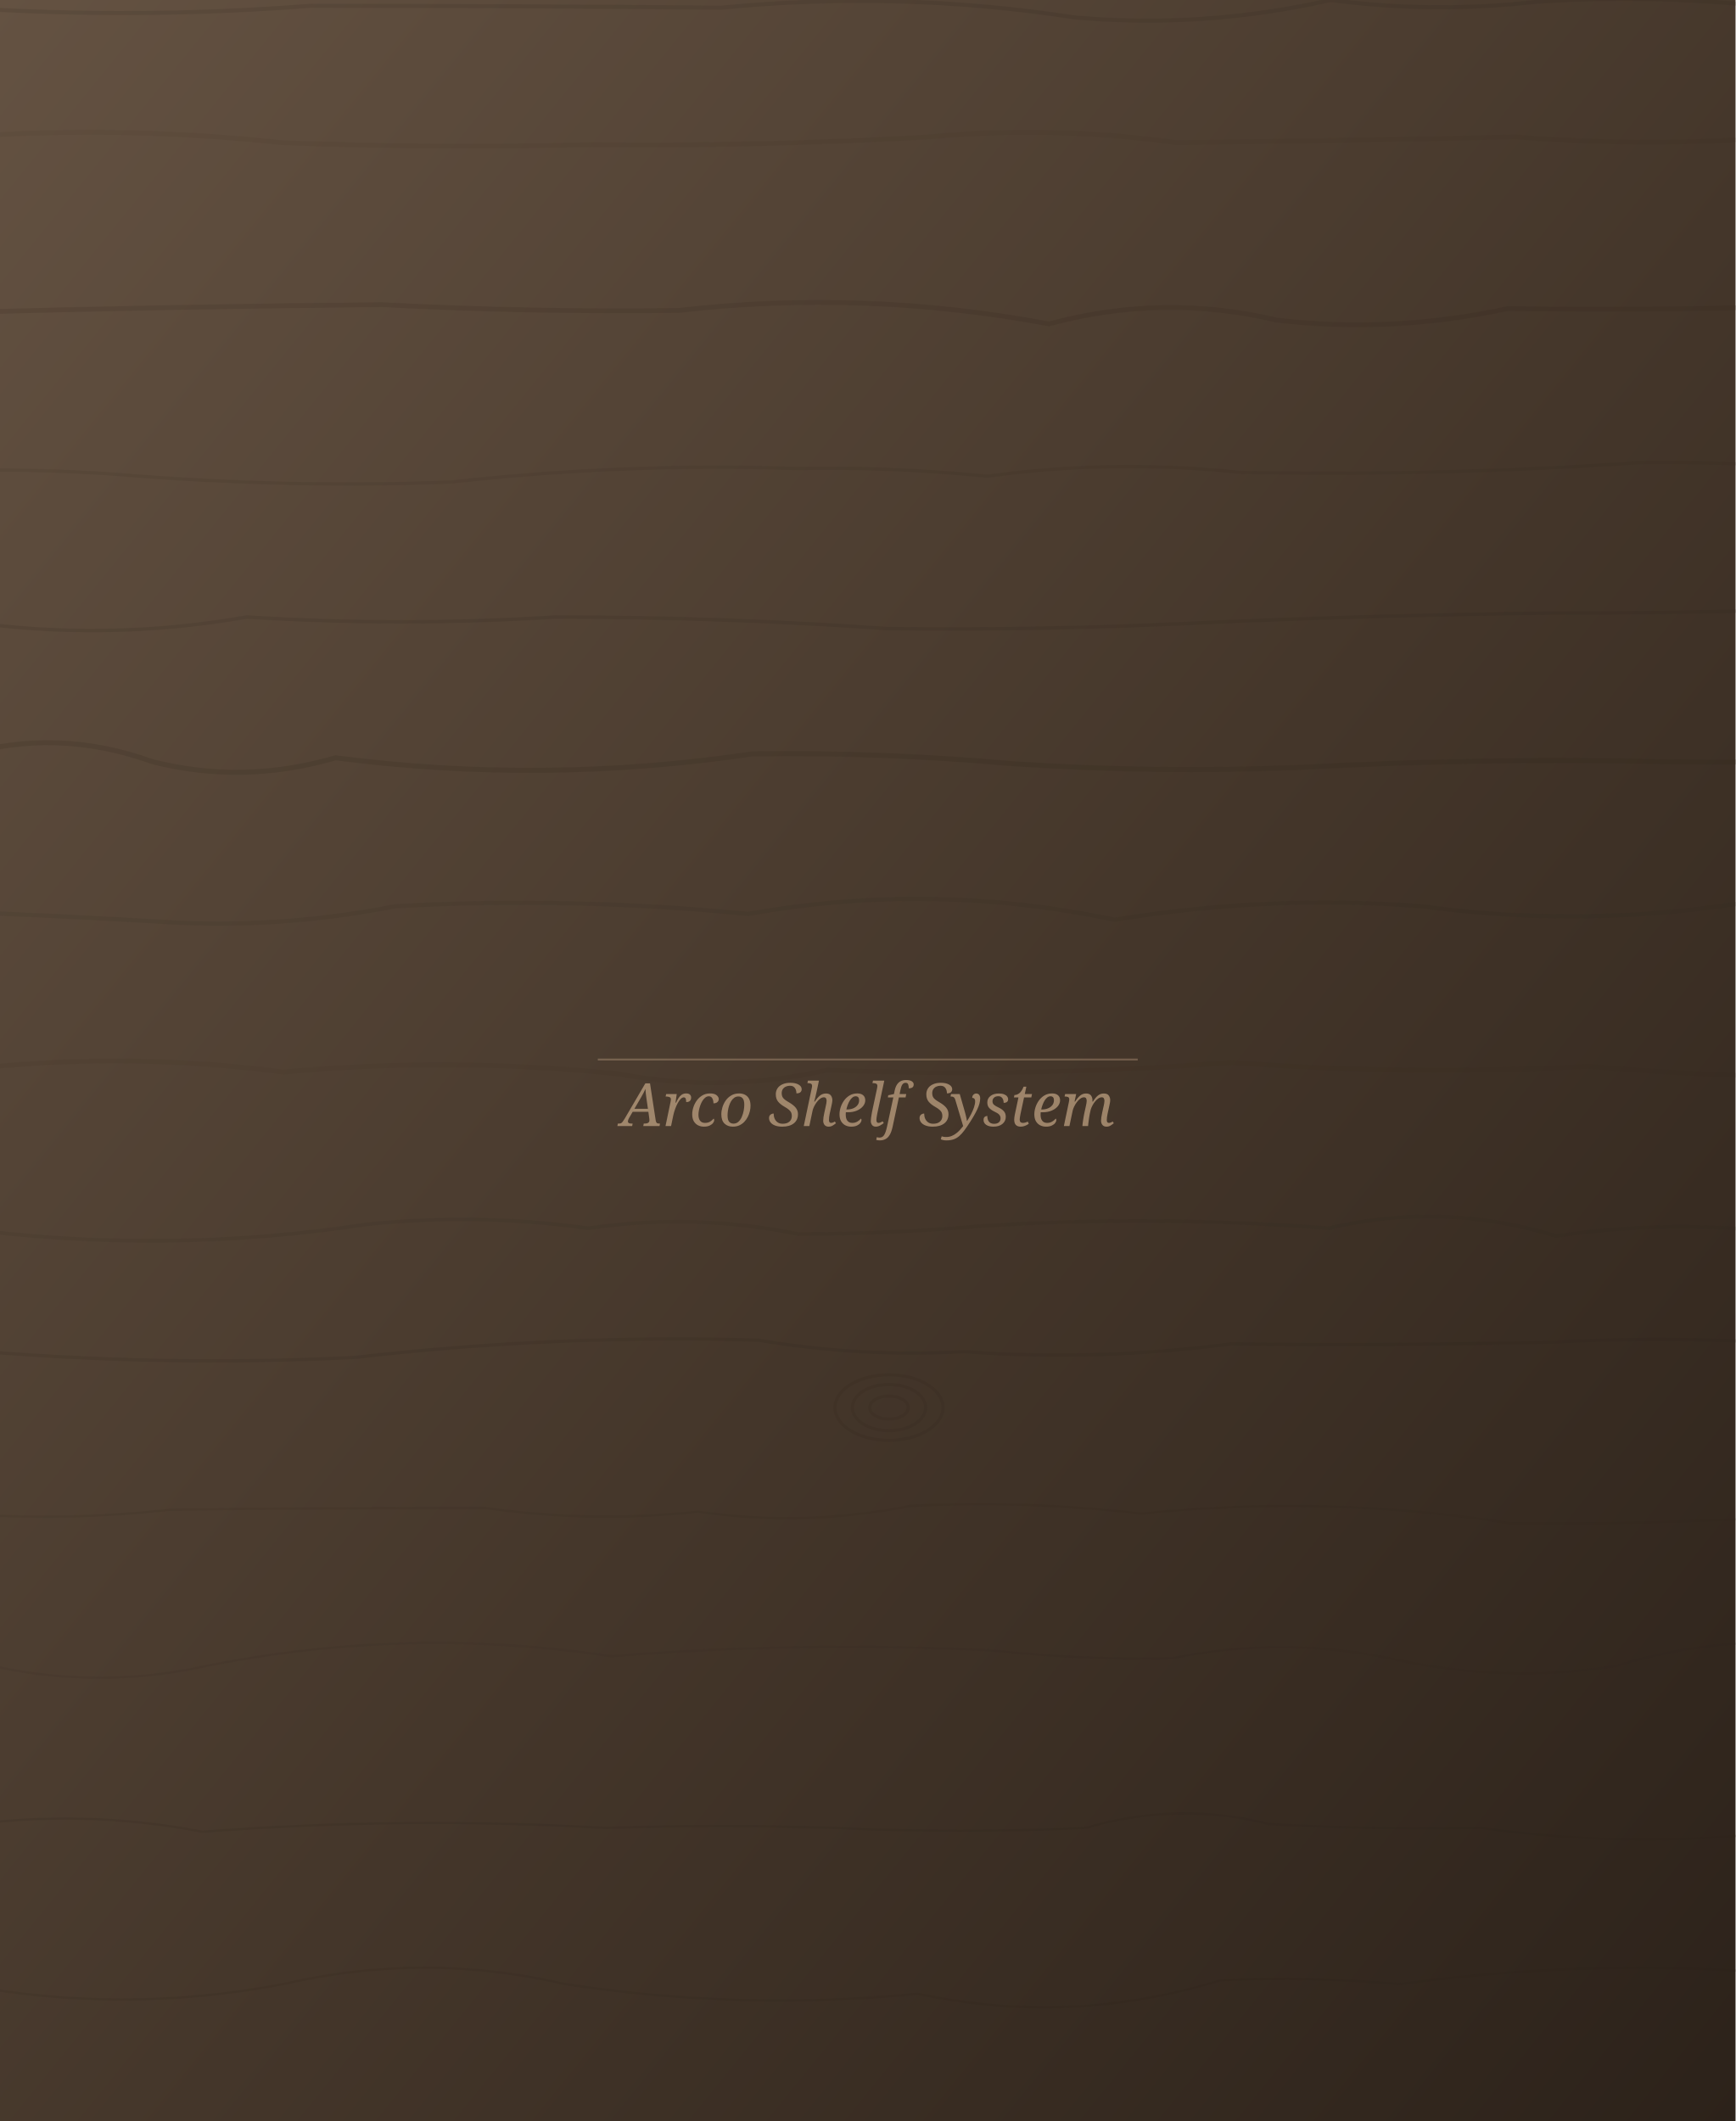
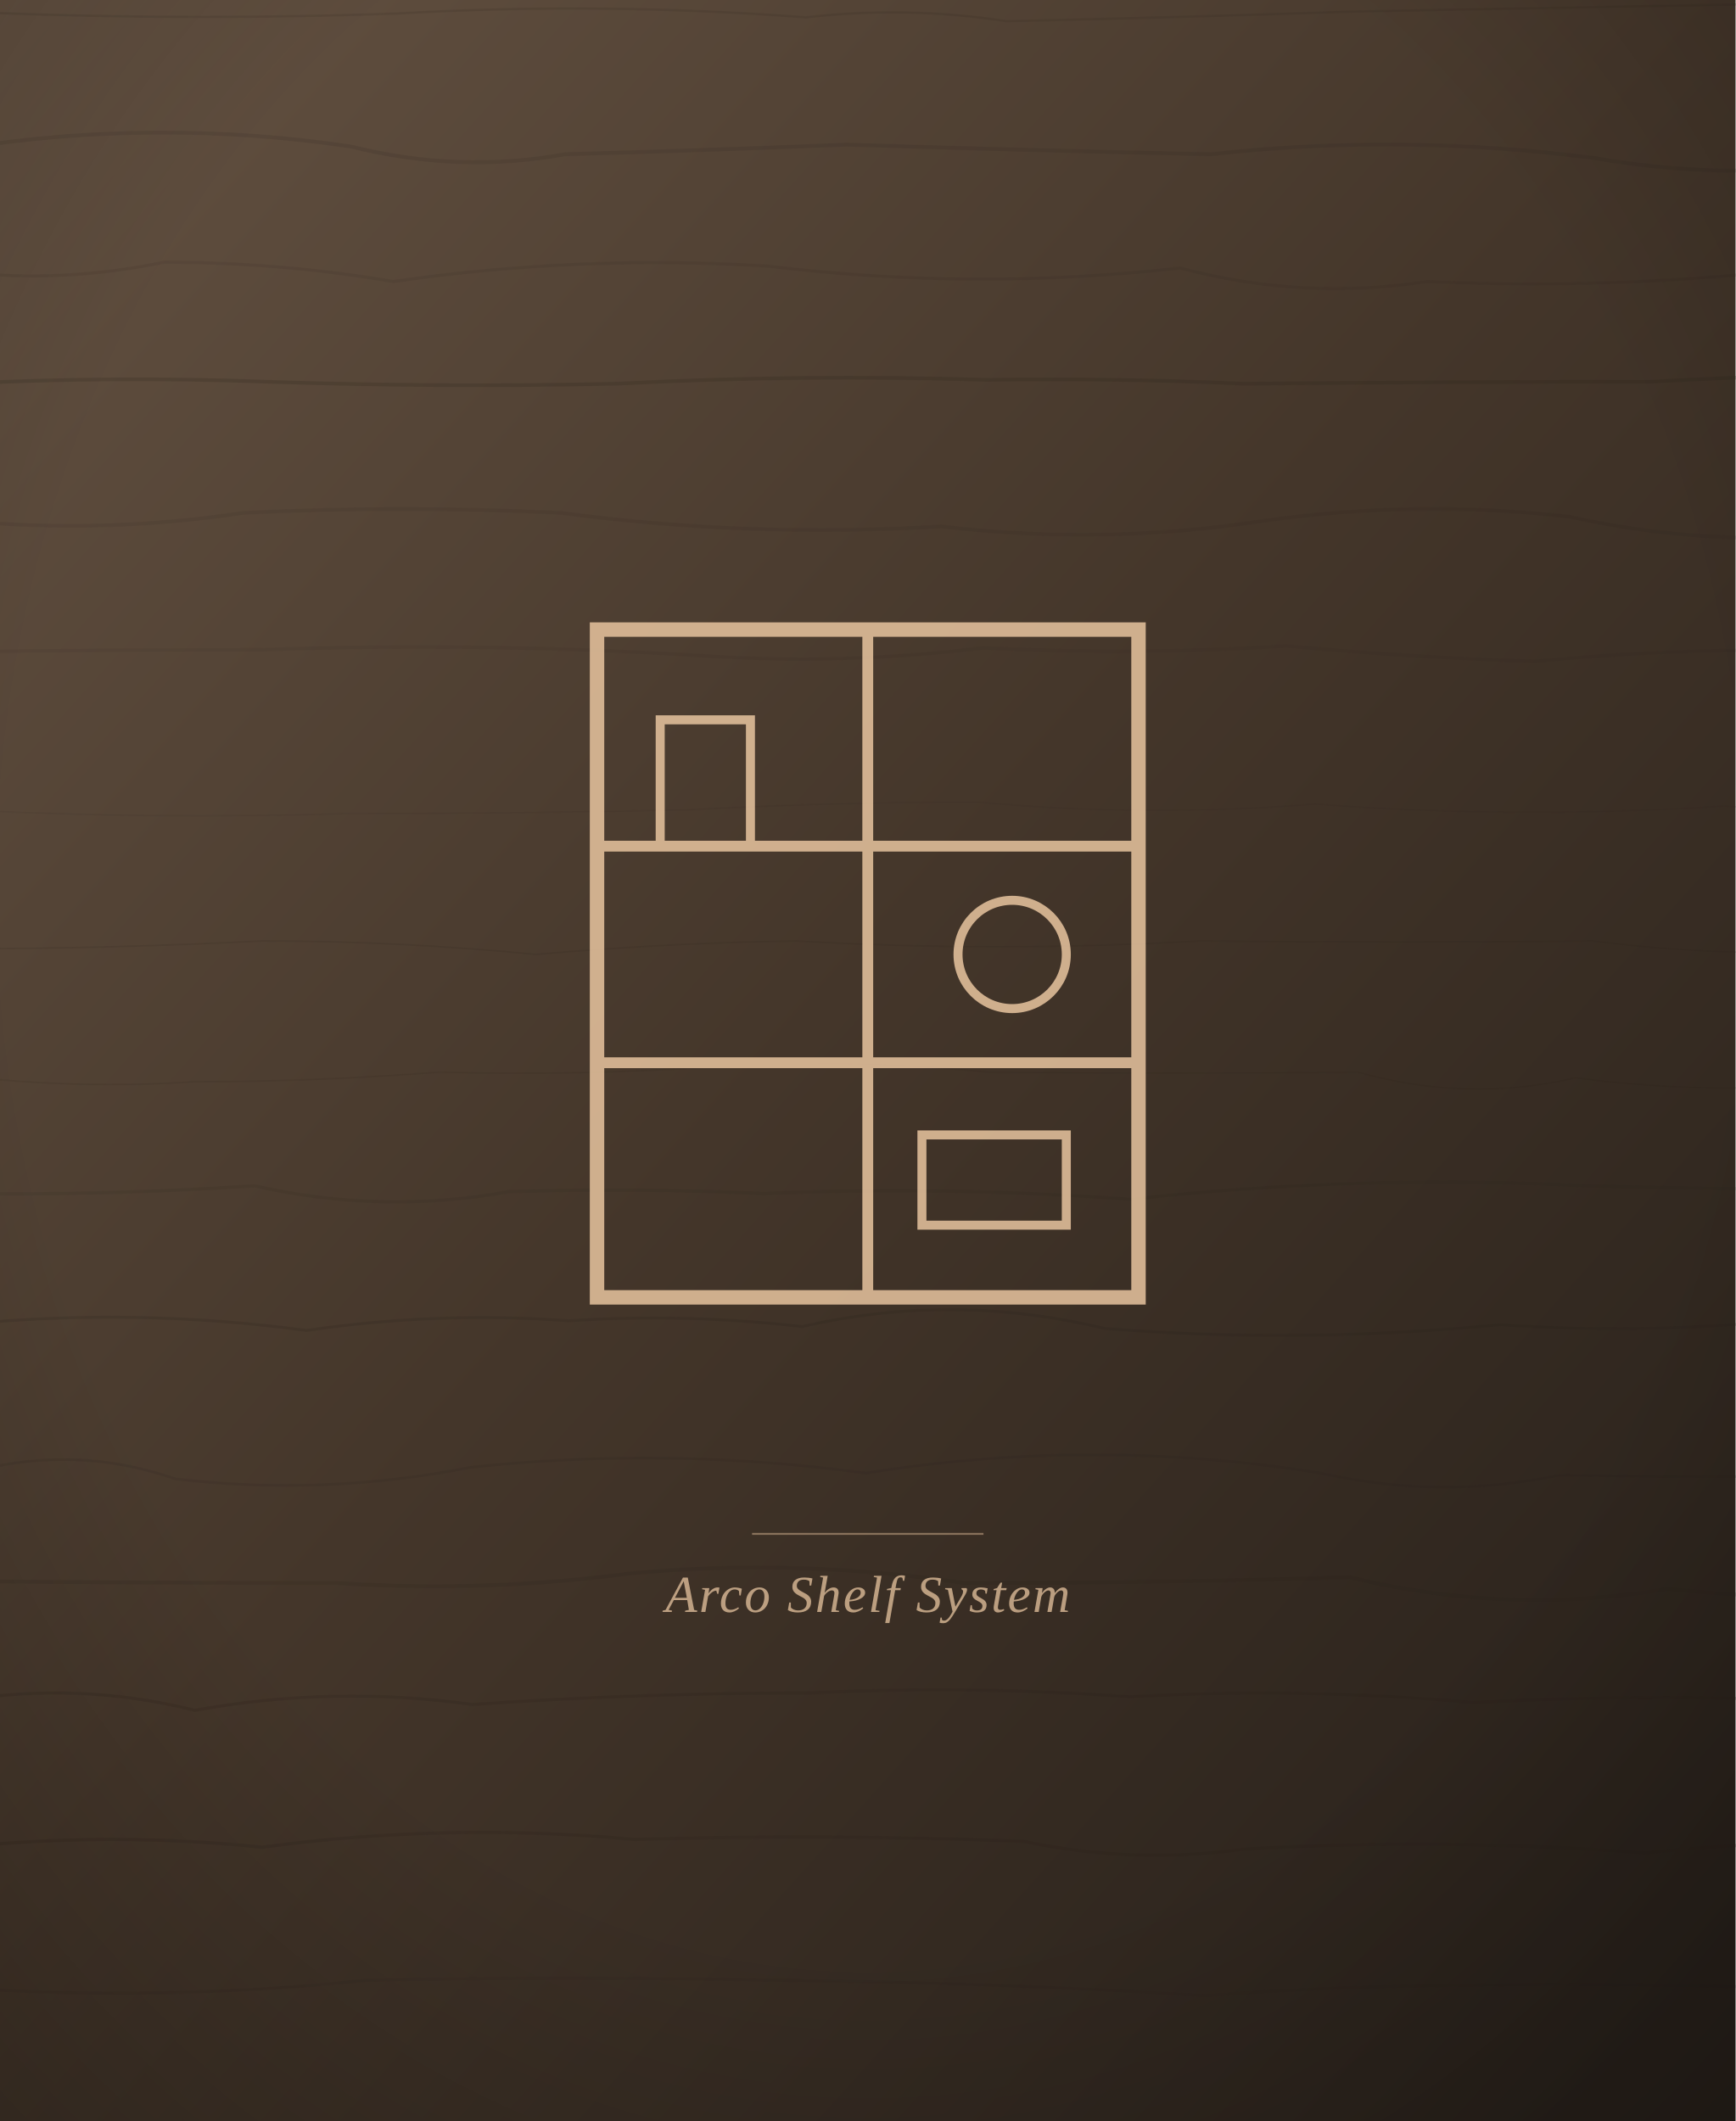
<svg xmlns="http://www.w3.org/2000/svg" width="900" height="1100" viewBox="0 0 900 1100">
  <defs>
-     <linearGradient id="g" x1="0" y1="0" x2="1" y2="1">
+     <linearGradient id="g" x1="0" y1="0" x2="0.9" y2="1">
      <stop offset="0" stop-color="#645242" />
-       <stop offset="0.55" stop-color="#44362a" />
-       <stop offset="1" stop-color="#2c221a" />
+       <stop offset="0.5" stop-color="#44362a" />
+       <stop offset="1" stop-color="#27201a" />
    </linearGradient>
+     <radialGradient id="v" cx="0.5" cy="0.42" r="0.9">
+       <stop offset="0.55" stop-color="#000" stop-opacity="0" />
+       <stop offset="1" stop-color="#000" stop-opacity="0.35" />
+     </radialGradient>
  </defs>
  <rect width="900" height="1100" fill="url(#g)" />
  <g>
-     <path d="M -20 4 Q 71 10 161 3 Q 268 3 374 4 Q 466 -5 557 9 Q 624 15 690 0 Q 743 7 796 1 Q 870 -4 944 7" fill="none" stroke="#2c221a" stroke-opacity="0.13" stroke-width="2.1" />
-     <path d="M -20 71 Q 63 65 146 74 Q 226 77 307 75 Q 394 76 482 71 Q 546 65 610 74 Q 698 73 786 71 Q 861 77 936 70" fill="none" stroke="#2c221a" stroke-opacity="0.07" stroke-width="2.5" />
-     <path d="M -20 162 Q 89 159 198 158 Q 275 162 352 161 Q 448 150 544 168 Q 603 152 662 166 Q 722 173 782 160 Q 854 161 926 159" fill="none" stroke="#2c221a" stroke-opacity="0.14" stroke-width="2.5" />
-     <path d="M -20 244 Q 27 243 73 247 Q 154 253 234 250 Q 324 240 413 243 Q 462 242 512 247 Q 577 238 643 245 Q 746 247 849 240 Q 922 239 995 248" fill="none" stroke="#2c221a" stroke-opacity="0.10" stroke-width="1.7" />
-     <path d="M -20 322 Q 54 333 128 320 Q 208 325 288 320 Q 374 320 460 326 Q 541 327 623 323 Q 713 319 803 318 Q 872 318 941 316" fill="none" stroke="#2c221a" stroke-opacity="0.13" stroke-width="1.8" />
-     <path d="M -20 392 Q 29 377 79 395 Q 126 407 174 393 Q 282 407 390 391 Q 457 390 524 396 Q 599 401 674 398 Q 768 393 862 395 Q 939 396 1016 392" fill="none" stroke="#2c221a" stroke-opacity="0.15" stroke-width="2.6" />
-     <path d="M -20 473 Q 32 475 83 478 Q 144 482 205 470 Q 296 465 388 474 Q 483 457 578 477 Q 658 464 737 470 Q 818 481 899 469 Q 948 464 998 474" fill="none" stroke="#2c221a" stroke-opacity="0.09" stroke-width="2.2" />
-     <path d="M -20 555 Q 63 545 147 556 Q 234 548 321 557 Q 375 567 429 555 Q 534 559 639 551 Q 731 558 824 553 Q 914 561 1004 557" fill="none" stroke="#2c221a" stroke-opacity="0.07" stroke-width="2.5" />
-     <path d="M -20 637 Q 85 651 190 635 Q 248 629 305 637 Q 360 629 414 640 Q 460 640 507 636 Q 598 630 689 637 Q 748 623 807 641 Q 875 631 944 642" fill="none" stroke="#2c221a" stroke-opacity="0.09" stroke-width="1.9" />
-     <path d="M -20 700 Q 82 709 184 704 Q 288 692 393 695 Q 446 704 500 701 Q 569 706 638 697 Q 722 698 807 696 Q 902 691 997 704" fill="none" stroke="#2c221a" stroke-opacity="0.13" stroke-width="1.7" />
-     <path d="M -20 785 Q 34 789 88 783 Q 170 782 251 782 Q 307 790 362 784 Q 417 792 472 781 Q 532 778 592 785 Q 688 775 783 790 Q 874 791 965 784" fill="none" stroke="#2c221a" stroke-opacity="0.10" stroke-width="1.2" />
-     <path d="M -20 860 Q 44 878 107 864 Q 212 843 317 859 Q 416 851 515 856 Q 561 861 608 860 Q 667 848 725 861 Q 782 873 838 864 Q 910 842 982 860" fill="none" stroke="#2c221a" stroke-opacity="0.08" stroke-width="1.2" />
-     <path d="M -20 947 Q 43 938 105 950 Q 210 942 314 948 Q 374 946 433 948 Q 498 951 563 948 Q 611 934 658 946 Q 713 949 768 948 Q 853 960 939 948" fill="none" stroke="#2c221a" stroke-opacity="0.13" stroke-width="1.2" />
-     <path d="M -20 1029 Q 63 1045 147 1029 Q 220 1012 293 1029 Q 385 1043 476 1034 Q 555 1051 633 1027 Q 680 1025 726 1029 Q 821 1016 916 1023 Q 1008 1014 1100 1033" fill="none" stroke="#2c221a" stroke-opacity="0.11" stroke-width="1.2" />
-     <ellipse cx="461" cy="730" rx="10" ry="6" fill="none" stroke="#2c221a" stroke-opacity="0.14" stroke-width="1.6" />
-     <ellipse cx="461" cy="730" rx="19" ry="12" fill="none" stroke="#2c221a" stroke-opacity="0.14" stroke-width="1.6" />
-     <ellipse cx="461" cy="730" rx="28" ry="17" fill="none" stroke="#2c221a" stroke-opacity="0.14" stroke-width="1.6" />
+     <path d="M -20 6 Q 93 11 206 7 Q 312 1 418 9 Q 470 3 522 11 Q 612 9 702 6 Q 810 4 918 2 Q 1018 10 1117 6" fill="none" stroke="#27201a" stroke-opacity="0.13" stroke-width="1.2" />
+     <path d="M -20 77 Q 81 61 182 76 Q 238 90 293 80 Q 366 78 439 75 Q 533 78 628 80 Q 727 69 827 82 Q 907 96 987 80" fill="none" stroke="#27201a" stroke-opacity="0.12" stroke-width="2.0" />
+     <path d="M -20 141 Q 32 147 85 136 Q 145 136 204 146 Q 301 132 398 138 Q 505 151 612 139 Q 676 156 740 146 Q 850 151 960 136" fill="none" stroke="#27201a" stroke-opacity="0.09" stroke-width="1.6" />
+     <path d="M -20 199 Q 59 195 139 198 Q 229 201 320 199 Q 416 194 512 197 Q 578 196 645 199 Q 750 198 856 198 Q 940 193 1024 195" fill="none" stroke="#27201a" stroke-opacity="0.19" stroke-width="1.9" />
+     <path d="M -20 270 Q 53 277 126 266 Q 208 262 291 266 Q 389 279 488 273 Q 572 283 656 270 Q 735 259 814 268 Q 899 287 985 273" fill="none" stroke="#27201a" stroke-opacity="0.09" stroke-width="1.9" />
+     <path d="M -20 338 Q 57 337 135 337 Q 249 333 363 340 Q 436 345 510 336 Q 589 340 667 335 Q 732 341 796 343 Q 889 334 982 339" fill="none" stroke="#27201a" stroke-opacity="0.08" stroke-width="1.8" />
+     <path d="M -20 420 Q 79 425 179 422 Q 267 422 356 420 Q 431 416 507 416 Q 594 424 682 417 Q 788 425 894 418 Q 959 423 1024 424" fill="none" stroke="#27201a" stroke-opacity="0.08" stroke-width="0.8" />
+     <path d="M -20 492 Q 58 492 136 488 Q 207 488 278 495 Q 345 489 413 488 Q 517 494 622 488 Q 724 489 826 488 Q 881 495 936 494" fill="none" stroke="#27201a" stroke-opacity="0.13" stroke-width="0.8" />
+     <path d="M -20 558 Q 41 565 101 561 Q 165 561 228 556 Q 301 558 374 553 Q 443 549 512 556 Q 608 557 704 556 Q 761 572 817 559 Q 901 570 985 558" fill="none" stroke="#27201a" stroke-opacity="0.11" stroke-width="0.8" />
+     <path d="M -20 619 Q 56 620 132 615 Q 198 630 264 618 Q 330 616 396 619 Q 491 615 586 622 Q 704 609 823 615 Q 933 618 1044 616" fill="none" stroke="#27201a" stroke-opacity="0.10" stroke-width="1.7" />
+     <path d="M -20 687 Q 70 678 159 690 Q 227 680 295 685 Q 355 681 416 688 Q 494 670 573 689 Q 675 697 778 687 Q 850 692 922 685" fill="none" stroke="#27201a" stroke-opacity="0.17" stroke-width="1.5" />
+     <path d="M -20 765 Q 36 748 91 767 Q 168 776 244 761 Q 346 750 449 764 Q 567 745 685 764 Q 747 778 809 765 Q 911 767 1014 764" fill="none" stroke="#27201a" stroke-opacity="0.12" stroke-width="1.4" />
+     <path d="M -20 820 Q 77 821 175 821 Q 251 826 327 816 Q 413 808 500 821 Q 600 821 700 818 Q 782 838 865 824 Q 965 835 1066 816" fill="none" stroke="#27201a" stroke-opacity="0.14" stroke-width="2.0" />
+     <path d="M -20 882 Q 41 872 101 887 Q 173 874 245 884 Q 332 878 420 878 Q 503 874 586 880 Q 675 875 764 883 Q 879 877 994 885" fill="none" stroke="#27201a" stroke-opacity="0.18" stroke-width="1.6" />
+     <path d="M -20 958 Q 58 950 136 958 Q 233 945 329 954 Q 430 951 531 955 Q 588 967 645 959 Q 749 953 853 961 Q 944 951 1036 961" fill="none" stroke="#27201a" stroke-opacity="0.18" stroke-width="1.7" />
+     <path d="M -20 1031 Q 85 1038 190 1027 Q 296 1025 402 1027 Q 513 1028 625 1035 Q 678 1031 732 1030 Q 828 1028 925 1031" fill="none" stroke="#27201a" stroke-opacity="0.09" stroke-width="1.6" />
  </g>
-   <g opacity="0.55">
-     <rect x="310" y="549" width="280" height="1" fill="#e7c49f" opacity="0.5" />
-     <text x="450" y="584" text-anchor="middle" font-family="Georgia, serif" font-style="italic" font-size="31" fill="#e7c49f">Arco Shelf System</text>
+   <rect width="900" height="1100" fill="url(#v)" />
+   <g opacity="0.85" transform="translate(216 261) scale(4.68)">
+     <rect x="20" y="14" width="60" height="74" fill="none" stroke="#e7c49f" stroke-width="1.6" />
+     <path d="M20 38 H80 M20 62 H80 M50 14 V88" stroke="#e7c49f" stroke-width="1.2" />
+     <rect x="27" y="24" width="10" height="14" fill="none" stroke="#e7c49f" stroke-width="1" />
+     <circle cx="66" cy="50" r="6" fill="none" stroke="#e7c49f" stroke-width="1" />
+     <rect x="56" y="70" width="16" height="10" fill="none" stroke="#e7c49f" stroke-width="1" />
+   </g>
+   <g opacity="0.75">
+     <rect x="390" y="795" width="120" height="1" fill="#e7c49f" opacity="0.6" />
+     <text x="450" y="836" text-anchor="middle" font-family="Georgia, 'Times New Roman', serif" font-style="italic" font-size="27" fill="#e7c49f" letter-spacing="1">Arco Shelf System</text>
  </g>
</svg>
